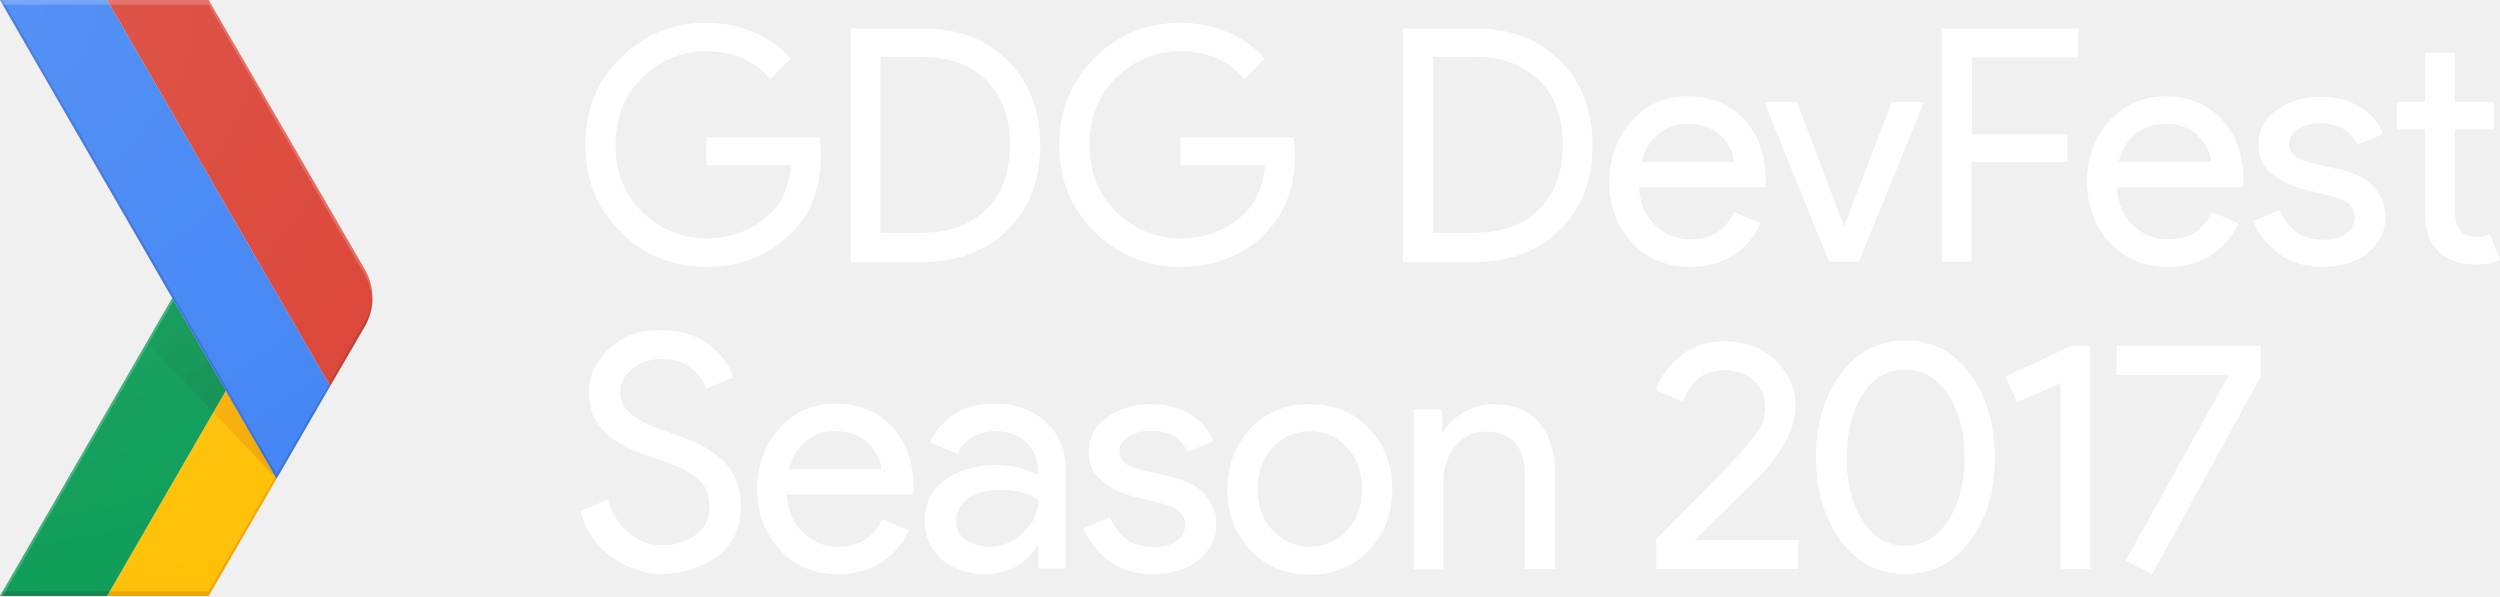
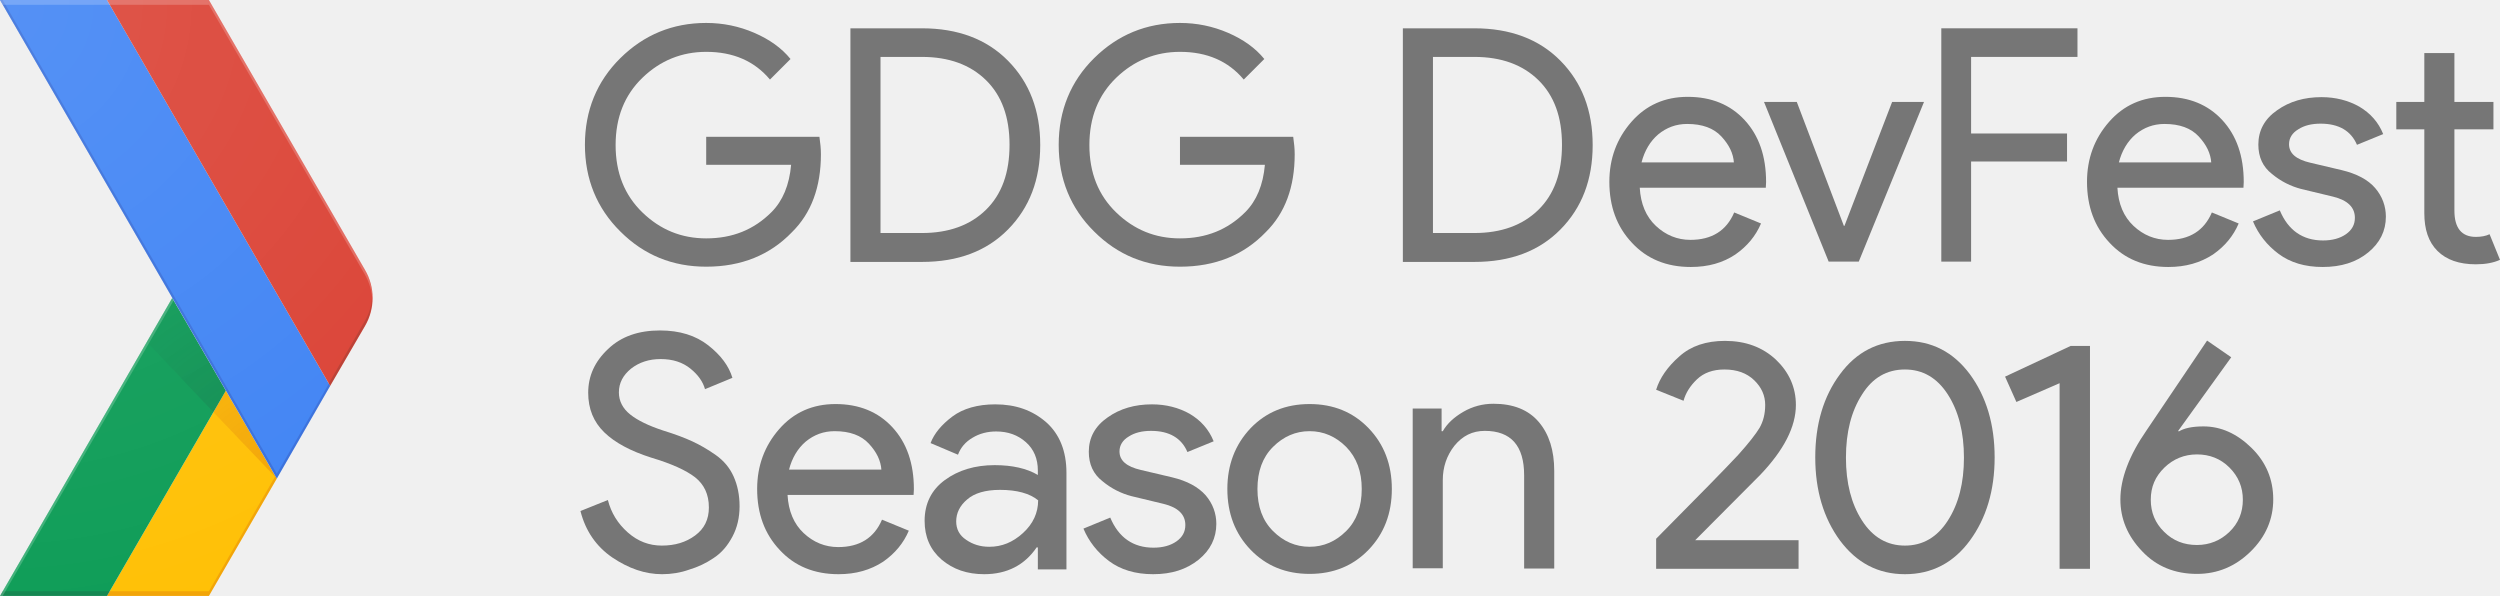
- <svg xmlns="http://www.w3.org/2000/svg" id="Layer_4" viewBox="0 0 536.9 128">
-   <style>.st0{fill:none}.st1{fill:#ffc107}.st2{fill:#0f9d58}.st3{fill:#bf360c}.st3,.st4,.st5{opacity:.2;enable-background:new}.st4{fill:#263238}.st5{fill:#fff}.st6{fill:url(#XMLID_2_)}.st7{fill:url(#XMLID_3_)}.st8{fill:#4285f4}.st9{fill:#db4437}.st10,.st11{opacity:.2;fill:#1a237e;enable-background:new}.st11{fill:#3e2723}.st12{fill:url(#XMLID_4_)}.st13{fill:#fff}</style>
+ <svg xmlns="http://www.w3.org/2000/svg" id="Layer_4" viewBox="0 0 839 200">
+   <style>.st0{fill:none;} .st1{fill:#FFC107;} .st2{fill:#0F9D58;} .st3{opacity:0.2;fill:#BF360C;enable-background:new ;} .st4{opacity:0.2;fill:#263238;enable-background:new ;} .st5{opacity:0.2;fill:#FFFFFF;enable-background:new ;} .st6{fill:url(#XMLID_126_);} .st7{fill:url(#XMLID_127_);} .st8{fill:#4285F4;} .st9{fill:#DB4437;} .st10{opacity:0.2;fill:#1A237E;enable-background:new ;} .st11{opacity:0.2;fill:#3E2723;enable-background:new ;} .st12{fill:url(#XMLID_128_);} .st13{fill:#767676;}</style>
  <g id="XMLID_60_">
    <g id="XMLID_61_">
      <g id="XMLID_62_">
-         <path id="XMLID_106_" class="st0" d="M78.4 58L44.8 0H0l37 64-37 64h44.8l33.5-58c2.2-3.7 2.2-8.3.1-12z" />
-         <path id="XMLID_105_" class="st1" d="M59.2 102.3L48.5 83.9 23 128h21.8l14.6-25.2z" />
-         <path id="XMLID_104_" class="st0" d="M78.4 58L44.8 0H0l37 64-37 64h44.8l33.5-58c2.2-3.7 2.2-8.3.1-12z" />
-         <path id="XMLID_103_" class="st2" d="M37 64l11.5 19.9L23 128H0z" />
-         <path id="XMLID_102_" class="st0" d="M78.4 58L44.8 0H0l37 64-37 64h44.8l33.5-58c2.2-3.7 2.2-8.3.1-12z" />
-         <path id="XMLID_101_" class="st3" d="M44.8 127H23.6l-.6 1h21.8l14.6-25.2-.2-.5z" />
-         <path id="XMLID_100_" class="st0" d="M78.4 58L44.8 0H0l37 64-37 64h44.8l33.5-58c2.2-3.7 2.2-8.3.1-12z" />
-         <path id="XMLID_99_" class="st4" d="M.6 127l-.6 1h23l.6-1z" />
-         <path id="XMLID_98_" class="st0" d="M78.4 58L44.8 0H0l37 64-37 64h44.8l33.5-58c2.2-3.7 2.2-8.3.1-12z" />
-         <path id="XMLID_96_" class="st5" d="M0 128h.6l36.7-63.5-.3-.5z" />
-         <path id="XMLID_94_" class="st0" d="M78.4 58L44.8 0H0l37 64-37 64h44.8l33.5-58c2.2-3.7 2.2-8.3.1-12z" />
-         <radialGradient id="XMLID_2_" cx="59.277" cy="2693.086" r="44.264" gradientTransform="matrix(1 0 0 -1 0 2795.46)" gradientUnits="userSpaceOnUse">
+         <path id="XMLID_106_" class="st0" d="M122.5 90.6L70.1 0H0l57.8 100L0 200h70.1l52.4-90.6c3.3-5.8 3.3-13 0-18.8z" />
+         <path id="XMLID_105_" class="st1" d="M92.4 159.8l-16.6-28.7L35.9 200h34.2l22.8-39.4z" />
+         <path id="XMLID_104_" class="st0" d="M122.5 90.6L70.1 0H0l57.8 100L0 200h70.1l52.4-90.6c3.3-5.8 3.3-13 0-18.8z" />
+         <path id="XMLID_103_" class="st2" d="M57.8 100l18 31.1L35.9 200H0z" />
+         <path id="XMLID_102_" class="st0" d="M122.5 90.6L70.1 0H0l57.8 100L0 200h70.1l52.4-90.6c3.3-5.8 3.3-13 0-18.8z" />
+         <path id="XMLID_101_" class="st3" d="M70.1 198.4H36.8l-.9 1.6h34.2l22.8-39.4-.5-.8z" />
+         <path id="XMLID_100_" class="st0" d="M122.5 90.6L70.1 0H0l57.8 100L0 200h70.1l52.4-90.6c3.3-5.8 3.3-13 0-18.8z" />
+         <path id="XMLID_99_" class="st4" d="M.9 198.4L0 200h35.9l.9-1.6z" />
+         <path id="XMLID_98_" class="st0" d="M122.5 90.6L70.1 0H0l57.8 100L0 200h70.1l52.4-90.6c3.3-5.8 3.3-13 0-18.8z" />
+         <path id="XMLID_96_" class="st5" d="M0 200h.9l57.4-99.2-.5-.8z" />
+         <path id="XMLID_94_" class="st0" d="M122.5 90.6L70.1 0H0l57.8 100L0 200h70.1l52.4-90.6c3.3-5.8 3.3-13 0-18.8z" />
+         <radialGradient id="XMLID_126_" cx="92.62" cy="2707.501" r="69.162" gradientTransform="matrix(1 0 0 -1 0 2867.46)" gradientUnits="userSpaceOnUse">
          <stop offset="0" stop-color="#BF360C" stop-opacity=".2" />
          <stop offset="1" stop-color="#BF360C" stop-opacity=".02" />
        </radialGradient>
-         <path id="XMLID_92_" class="st6" d="M59.4 102.8L48.5 83.9l-2.7 4.6z" />
-         <path id="XMLID_90_" class="st0" d="M78.4 58L44.8 0H0l37 64-37 64h44.8l33.5-58c2.2-3.7 2.2-8.3.1-12z" />
-         <radialGradient id="XMLID_3_" cx="59.151" cy="2692.806" r="44.623" gradientTransform="matrix(1 0 0 -1 0 2795.46)" gradientUnits="userSpaceOnUse">
+         <path id="XMLID_92_" class="st6" d="M92.9 160.6l-17.1-29.5-4.2 7.2z" />
+         <path id="XMLID_90_" class="st0" d="M122.5 90.6L70.1 0H0l57.8 100L0 200h70.1l52.4-90.6c3.3-5.8 3.3-13 0-18.8z" />
+         <radialGradient id="XMLID_127_" cx="92.423" cy="2707.063" r="69.723" gradientTransform="matrix(1 0 0 -1 0 2867.46)" gradientUnits="userSpaceOnUse">
          <stop offset="0" stop-color="#263238" stop-opacity=".2" />
          <stop offset="1" stop-color="#263238" stop-opacity=".02" />
        </radialGradient>
-         <path id="XMLID_89_" class="st7" d="M45.8 88.5l2.7-4.6L37 64l-5.5 9.5z" />
-         <path id="XMLID_88_" class="st0" d="M78.4 58L44.8 0H0l37 64-37 64h44.8l33.5-58c2.2-3.7 2.2-8.3.1-12z" />
+         <path id="XMLID_89_" class="st7" d="M71.6 138.3l4.2-7.2-18-31.1-8.5 14.8z" />
+         <path id="XMLID_88_" class="st0" d="M122.5 90.6L70.1 0H0l57.8 100L0 200h70.1l52.4-90.6c3.3-5.8 3.3-13 0-18.8z" />
        <g id="XMLID_85_">
          <g id="XMLID_86_">
-             <path id="XMLID_87_" class="st8" d="M23 0H0l59.4 102.8 11.5-19.9z" />
+             <path id="XMLID_87_" class="st8" d="M35.9 0H0l92.9 160.6 17.9-31.1z" />
          </g>
        </g>
-         <path id="XMLID_84_" class="st0" d="M78.4 58L44.8 0H0l37 64-37 64h44.8l33.5-58c2.2-3.7 2.2-8.3.1-12z" />
-         <path id="XMLID_83_" class="st9" d="M78.4 70c2.1-3.7 2.1-8.3 0-12L44.8 0H23l47.9 82.9L78.4 70z" />
-         <path id="XMLID_82_" class="st0" d="M78.4 58L44.8 0H0l37 64-37 64h44.8l33.5-58c2.2-3.7 2.2-8.3.1-12z" />
-         <path id="XMLID_71_" class="st10" d="M70.9 82.9l-.2-.5-11.3 19.4L.6 0H0l59.4 102.8 11.5-19.9z" />
-         <path id="XMLID_69_" class="st0" d="M78.4 58L44.8 0H0l37 64-37 64h44.8l33.5-58c2.2-3.7 2.2-8.3.1-12z" />
-         <path id="XMLID_67_" class="st5" d="M44.8 1l33.5 58c1 1.7 1.5 3.6 1.6 5.5.1-2.2-.4-4.5-1.6-6.5L44.8 0H0l.6 1h44.2z" />
-         <path id="XMLID_66_" class="st0" d="M78.4 58L44.8 0H0l37 64-37 64h44.8l33.5-58c2.2-3.7 2.2-8.3.1-12z" />
-         <path id="XMLID_65_" class="st11" d="M70.9 82.9L78.4 70c1.2-2 1.7-4.3 1.6-6.5-.1 1.9-.6 3.8-1.6 5.5l-7.7 13.4.2.5z" />
-         <path id="XMLID_64_" class="st0" d="M78.4 58L44.8 0H0l37 64-37 64h44.8l33.5-58c2.2-3.7 2.2-8.3.1-12z" />
-         <radialGradient id="XMLID_4_" cx="-1" cy="2794.46" r="134.35" gradientTransform="matrix(1 0 0 -1 0 2795.46)" gradientUnits="userSpaceOnUse">
+         <path id="XMLID_84_" class="st0" d="M122.5 90.6L70.1 0H0l57.8 100L0 200h70.1l52.4-90.6c3.3-5.8 3.3-13 0-18.8z" />
+         <path id="XMLID_83_" class="st9" d="M122.5 109.4c3.4-5.8 3.4-13 0-18.8L70.1 0H35.9l74.9 129.5 11.7-20.1z" />
+         <path id="XMLID_82_" class="st0" d="M122.5 90.6L70.1 0H0l57.8 100L0 200h70.1l52.4-90.6c3.3-5.8 3.3-13 0-18.8z" />
+         <path id="XMLID_71_" class="st10" d="M110.8 129.5l-.4-.8L92.9 159 .9 0H0l92.9 160.6 17.9-31.1z" />
+         <path id="XMLID_69_" class="st0" d="M122.5 90.6L70.1 0H0l57.8 100L0 200h70.1l52.4-90.6c3.3-5.8 3.3-13 0-18.8z" />
+         <path id="XMLID_67_" class="st5" d="M70.1 1.6l52.4 90.6c1.5 2.7 2.3 5.6 2.5 8.6.1-3.5-.7-7-2.5-10.2L70.1 0H0l.9 1.6h69.2z" />
+         <path id="XMLID_66_" class="st0" d="M122.5 90.6L70.1 0H0l57.8 100L0 200h70.1l52.4-90.6c3.3-5.8 3.3-13 0-18.8z" />
+         <path id="XMLID_65_" class="st11" d="M110.8 129.5l11.6-20.1c1.8-3.1 2.6-6.7 2.5-10.2-.1 3-.9 5.9-2.5 8.6l-12.1 20.9.5.8z" />
+         <path id="XMLID_64_" class="st0" d="M122.5 90.6L70.1 0H0l57.8 100L0 200h70.1l52.4-90.6c3.3-5.8 3.3-13 0-18.8z" />
+         <radialGradient id="XMLID_128_" cx="-1.563" cy="2865.898" r="209.922" gradientTransform="matrix(1 0 0 -1 0 2867.46)" gradientUnits="userSpaceOnUse">
          <stop offset="0" stop-color="#FFF" stop-opacity=".1" />
          <stop offset="1" stop-color="#FFF" stop-opacity="0" />
        </radialGradient>
-         <path id="XMLID_63_" class="st12" d="M78.4 58L44.8 0H0l37 64-37 64h44.8l33.5-58c2.2-3.7 2.2-8.3.1-12z" />
+         <path id="XMLID_63_" class="st12" d="M122.5 90.6L70.1 0H0l57.8 100L0 200h70.1l52.4-90.6c3.3-5.8 3.3-13 0-18.8z" />
      </g>
    </g>
  </g>
-   <path class="st13" d="M176.3 33.2c0 7-2.1 12.6-6.2 16.7-4.7 4.9-10.9 7.4-18.4 7.4-7.2 0-13.4-2.5-18.4-7.5-5.1-5-7.6-11.2-7.6-18.7s2.5-13.6 7.6-18.7c5.1-5 11.2-7.5 18.4-7.5 3.6 0 7 .7 10.3 2.1 3.3 1.4 5.9 3.3 7.8 5.6l-4.4 4.4c-3.3-4-7.9-6-13.7-6-5.3 0-9.8 1.9-13.7 5.6-3.8 3.7-5.8 8.5-5.8 14.5 0 5.9 1.9 10.7 5.8 14.5 3.9 3.7 8.4 5.6 13.7 5.6 5.6 0 10.3-1.9 14-5.6 2.4-2.4 3.8-5.8 4.2-10.1h-18.2v-6H176c.2 1.2.3 2.5.3 3.7zm6.4 23V6.1H198c7.7 0 13.9 2.3 18.5 7 4.6 4.6 6.9 10.7 6.9 18.1s-2.3 13.5-6.9 18.1c-4.6 4.6-10.8 7-18.5 7h-15.3zm6.4-6.2h8.9c5.8 0 10.4-1.7 13.8-5 3.4-3.3 5.1-8 5.1-13.9s-1.7-10.6-5.1-13.9c-3.4-3.3-8-5-13.8-5h-8.9V50zm89-16.8c0 7-2.1 12.6-6.2 16.7-4.7 4.9-10.9 7.4-18.4 7.4-7.2 0-13.4-2.5-18.4-7.5-5.1-5-7.6-11.2-7.6-18.7s2.5-13.6 7.6-18.7c5.1-5 11.2-7.5 18.4-7.5 3.6 0 7 .7 10.3 2.1 3.3 1.4 5.9 3.3 7.8 5.6l-4.4 4.4c-3.3-4-7.9-6-13.7-6-5.3 0-9.8 1.9-13.7 5.6-3.8 3.7-5.8 8.5-5.8 14.5 0 5.9 1.9 10.7 5.8 14.5 3.9 3.7 8.4 5.6 13.7 5.6 5.6 0 10.3-1.9 14-5.6 2.4-2.4 3.8-5.8 4.2-10.1h-18.2v-6h24.3c.2 1.2.3 2.5.3 3.7zm23.2 23V6.1h15.3c7.7 0 13.9 2.3 18.5 7 4.6 4.6 6.9 10.7 6.9 18.1s-2.3 13.5-6.9 18.1c-4.6 4.6-10.8 7-18.5 7h-15.3zm6.5-6.2h8.9c5.8 0 10.4-1.7 13.8-5 3.4-3.3 5.1-8 5.1-13.9s-1.7-10.6-5.1-13.9c-3.4-3.3-8-5-13.8-5h-8.9V50zm55.3 7.3c-5.2 0-9.4-1.7-12.6-5.2-3.2-3.5-4.9-7.8-4.9-13.1 0-5 1.6-9.3 4.7-12.9 3.1-3.6 7.2-5.4 12.1-5.4 5.1 0 9.2 1.7 12.2 5 3.1 3.3 4.6 7.7 4.6 13.3l-.1 1.2H352c.2 3.5 1.3 6.2 3.5 8.2 2.1 2 4.6 3 7.5 3 4.6 0 7.7-2 9.4-5.9l5.7 2.4c-1.1 2.7-3 4.9-5.5 6.7-2.6 1.8-5.7 2.7-9.5 2.7zm9.3-22.4c-.1-2-1-3.8-2.7-5.6-1.7-1.8-4.1-2.7-7.4-2.7-2.4 0-4.4.7-6.2 2.2-1.8 1.5-3 3.5-3.6 6h19.9zm20.4 21.3l-13.9-34.3h7L396 48.5h.1l10.2-26.6h6.9l-14 34.3h-6.4zm30.6 0H417V6.1h29.3v6.2h-22.8v16.5H444v6h-20.6v21.4zm42.3 1.1c-5.2 0-9.4-1.7-12.6-5.2-3.2-3.5-4.9-7.8-4.9-13.1 0-5 1.6-9.3 4.7-12.9 3.2-3.6 7.2-5.4 12.1-5.4 5.1 0 9.2 1.7 12.2 5 3.1 3.3 4.6 7.7 4.6 13.3l-.1 1.2h-27.1c.2 3.5 1.3 6.2 3.5 8.2 2.1 2 4.6 3 7.5 3 4.6 0 7.7-2 9.4-5.9l5.7 2.4c-1.1 2.7-3 4.9-5.5 6.7-2.6 1.8-5.8 2.7-9.5 2.7zm9.2-22.4c-.1-2-1-3.8-2.7-5.6-1.7-1.8-4.1-2.7-7.4-2.7-2.4 0-4.4.7-6.2 2.2-1.8 1.5-3 3.5-3.6 6h19.9zm24 22.4c-3.8 0-7-.9-9.5-2.8s-4.3-4.2-5.5-7l5.7-2.4c1.8 4.3 4.9 6.4 9.3 6.4 2 0 3.7-.4 4.9-1.3 1.3-.9 1.9-2.1 1.9-3.5 0-2.2-1.6-3.8-4.7-4.5l-6.9-1.7c-2.2-.6-4.3-1.6-6.2-3.2-2-1.6-2.9-3.7-2.9-6.3 0-3 1.3-5.5 4-7.4 2.7-1.9 5.9-2.8 9.6-2.8 3 0 5.7.7 8.1 2.1 2.4 1.4 4.1 3.3 5.1 5.9l-5.6 2.3c-1.3-3-3.9-4.6-7.8-4.6-1.9 0-3.5.4-4.8 1.2-1.3.8-2 1.9-2 3.2 0 2 1.5 3.3 4.5 4l6.8 1.6c3.2.7 5.6 2 7.1 3.9 1.5 1.8 2.3 3.9 2.3 6.2 0 3.1-1.3 5.6-3.8 7.7-2.4 2-5.6 3-9.6 3zm32.9-.5c-3.6 0-6.3-1-8.2-2.9-1.9-1.9-2.8-4.6-2.8-8.1v-18h-6v-5.9h6V11.4h6.4v10.5h8.4v5.9h-8.4v17.5c0 3.7 1.5 5.6 4.6 5.6 1.2 0 2.1-.2 2.9-.6l2.2 5.5c-1.4.7-3.1 1-5.1 1zm-389.6 66.5c-3.6 0-7.2-1.2-10.7-3.6-3.5-2.4-5.8-5.7-6.8-10l5.9-2.4c.7 2.8 2.1 5.1 4.3 7 2.2 1.9 4.6 2.8 7.3 2.8 2.8 0 5.2-.7 7.2-2.2 2-1.5 3-3.5 3-6 0-2.8-1-5-3-6.5s-5.1-2.9-9.4-4.2c-4.4-1.4-7.8-3.2-10.1-5.4s-3.4-5.1-3.4-8.5c0-3.6 1.4-6.7 4.3-9.4 2.8-2.7 6.6-4 11.1-4 4.2 0 7.7 1.1 10.4 3.2s4.4 4.4 5.2 7l-5.9 2.4c-.4-1.6-1.5-3.1-3.1-4.4-1.7-1.4-3.8-2-6.4-2-2.5 0-4.6.7-6.3 2.1-1.8 1.4-2.6 3.1-2.6 5.1 0 1.9.8 3.4 2.4 4.7 1.6 1.3 4 2.4 7.1 3.5 2.5.8 4.5 1.6 6.2 2.3 1.7.7 3.3 1.7 5 3 1.7 1.2 3 2.8 3.9 4.6.9 1.8 1.3 4 1.3 6.4 0 2.4-.5 4.6-1.5 6.5-1 1.9-2.3 3.4-4 4.5-1.7 1.1-3.4 2-5.4 2.6-2 .6-4 .9-6 .9zm37.9 0c-5.2 0-9.4-1.7-12.6-5.2-3.2-3.5-4.9-7.8-4.9-13.1 0-5 1.6-9.3 4.7-12.9 3.1-3.6 7.2-5.4 12.1-5.4 5.1 0 9.2 1.7 12.2 5 3.1 3.3 4.6 7.7 4.6 13.3l-.1 1.2H169c.2 3.5 1.3 6.2 3.5 8.2 2.1 2 4.6 3 7.5 3 4.6 0 7.7-2 9.4-5.9l5.7 2.4c-1.1 2.7-3 4.9-5.5 6.7-2.6 1.8-5.8 2.7-9.5 2.7zm9.2-22.4c-.1-2-1-3.8-2.7-5.6-1.7-1.8-4.1-2.7-7.4-2.7-2.4 0-4.4.7-6.2 2.2-1.8 1.5-3 3.5-3.6 6h19.9zm22.1 22.4c-3.6 0-6.7-1.1-9.1-3.1-2.4-2.1-3.7-4.9-3.7-8.3 0-3.7 1.4-6.7 4.3-8.8 2.9-2.1 6.5-3.2 10.7-3.2 3.8 0 6.9.7 9.3 2.1v-1c0-2.5-.9-4.5-2.6-6.1-1.7-1.5-3.9-2.3-6.4-2.3-1.9 0-3.6.4-5.1 1.3-1.5.9-2.6 2.1-3.1 3.6l-5.9-2.5c.8-2.1 2.4-4 4.7-5.7 2.3-1.8 5.4-2.6 9.2-2.6 4.4 0 8 1.3 10.9 3.9 2.9 2.6 4.3 6.2 4.3 10.8v20.7H223v-4.8h-.3c-2.6 4.1-6.4 6-11.3 6zm1.1-5.9c2.7 0 5.1-1 7.2-3 2.2-2 3.3-4.3 3.3-7-1.8-1.5-4.5-2.2-8.2-2.2-3.1 0-5.5.7-7.1 2-1.6 1.4-2.4 2.9-2.4 4.8 0 1.7.7 3 2.2 4 1.4.9 3.1 1.4 5 1.4zm35.2 5.9c-3.8 0-7-.9-9.5-2.8s-4.3-4.2-5.5-7l5.7-2.4c1.8 4.3 4.9 6.4 9.3 6.4 2 0 3.7-.4 4.9-1.3 1.3-.9 1.9-2.1 1.9-3.5 0-2.2-1.6-3.8-4.7-4.5l-6.9-1.7c-2.2-.6-4.3-1.6-6.2-3.2-2-1.6-2.9-3.7-2.9-6.3 0-3 1.3-5.5 4-7.4 2.7-1.9 5.9-2.8 9.6-2.8 3 0 5.7.7 8.1 2.1 2.4 1.4 4.1 3.3 5.1 5.9l-5.6 2.3c-1.3-3-3.9-4.6-7.8-4.6-1.9 0-3.5.4-4.8 1.2-1.3.8-2 1.9-2 3.2 0 2 1.5 3.3 4.6 4l6.8 1.6c3.2.7 5.6 2 7.1 3.9 1.5 1.8 2.3 3.9 2.3 6.2 0 3.1-1.3 5.6-3.8 7.7-2.5 2-5.8 3-9.7 3zM268.6 92c3.3-3.5 7.5-5.2 12.7-5.2 5.1 0 9.4 1.7 12.7 5.2 3.3 3.5 5 7.8 5 13.1 0 5.2-1.7 9.6-5 13.1s-7.5 5.2-12.7 5.2c-5.1 0-9.4-1.7-12.7-5.2-3.3-3.5-5-7.8-5-13.1s1.7-9.6 5-13.1zm4.8 22c2.2 2.3 4.8 3.4 7.9 3.4 3 0 5.7-1.1 7.9-3.4s3.3-5.3 3.3-9-1.1-6.7-3.3-9c-2.2-2.3-4.8-3.4-7.9-3.4-3 0-5.7 1.1-7.9 3.4s-3.3 5.3-3.3 9c0 3.8 1.1 6.8 3.3 9zm36.3-26.1v4.8h.3c.9-1.6 2.4-3 4.4-4.2 2-1.1 4.2-1.7 6.4-1.7 4.2 0 7.5 1.3 9.7 3.9 2.2 2.6 3.4 6.1 3.4 10.5v21h-6.4v-20c0-6.3-2.8-9.5-8.5-9.5-2.7 0-4.8 1.1-6.5 3.2-1.7 2.1-2.5 4.6-2.5 7.4v19h-6.4V87.9h6.1zm76.5 34.3h-30.5v-6.4c9.1-9.2 15-15.2 17.6-18 2.3-2.6 3.8-4.5 4.6-5.8.8-1.3 1.2-3 1.2-4.9 0-2-.8-3.8-2.4-5.3-1.6-1.5-3.7-2.3-6.4-2.3-2.4 0-4.4.7-5.9 2.1-1.5 1.4-2.4 3-2.9 4.6l-5.9-2.4c.8-2.5 2.5-4.9 5-7.1 2.5-2.2 5.8-3.4 9.8-3.4 4.4 0 8.1 1.4 10.9 4.1 2.8 2.7 4.3 5.9 4.3 9.7 0 4.7-2.5 9.7-7.6 15L364 116h22.2v6.2zm36.9-6.1c-3.5 4.8-8.2 7.2-13.9 7.2-5.7 0-10.4-2.4-13.9-7.2-3.5-4.8-5.3-10.8-5.3-17.9 0-7.1 1.8-13.1 5.3-17.9 3.5-4.8 8.2-7.2 13.9-7.2 5.7 0 10.4 2.4 13.9 7.2 3.5 4.8 5.3 10.7 5.3 17.9 0 7.2-1.7 13.1-5.3 17.9zm-13.9 1.1c3.8 0 6.9-1.8 9.2-5.4 2.3-3.6 3.5-8.1 3.5-13.5 0-5.5-1.2-10-3.5-13.5-2.3-3.6-5.4-5.4-9.2-5.4-3.9 0-7 1.8-9.2 5.4-2.3 3.6-3.4 8.1-3.4 13.5s1.1 9.9 3.4 13.5c2.2 3.6 5.3 5.4 9.2 5.4zm39.7 5h-6.4V82.3l-9.3 4.1-2.5-5.5 14.1-6.6h4.1v47.9zm13.3 1.1l-5.7-2.9 22.2-39.9h-24.2l.1-6.2h30.9v6.6l-23.3 42.4z" id="XMLID_7_" />
+   <g id="XMLID_7_">
+     <path id="XMLID_2_" class="st13" d="M275.5 51.8c0 10.9-3.2 19.7-9.7 26.1-7.4 7.7-17 11.6-28.8 11.6-11.3 0-20.9-3.9-28.8-11.8-7.9-7.8-11.9-17.6-11.9-29.1s4-21.3 11.9-29.1c7.9-7.8 17.5-11.8 28.8-11.8 5.6 0 11 1.1 16.1 3.3 5.1 2.2 9.2 5.1 12.2 8.8l-6.9 6.9c-5.2-6.2-12.3-9.3-21.4-9.3-8.2 0-15.4 2.9-21.4 8.7-6 5.8-9 13.3-9 22.6s3 16.8 9 22.6c6 5.8 13.1 8.7 21.4 8.7 8.8 0 16-2.9 21.9-8.8 3.8-3.8 6-9.1 6.6-15.9H237v-9.4h38c.3 2.1.5 4 .5 5.9z" />
+     <path id="XMLID_4_" class="st13" d="M285.4 87.8V9.5h24c12 0 21.7 3.6 28.9 10.9 7.2 7.3 10.8 16.7 10.8 28.3s-3.6 21-10.8 28.3c-7.2 7.3-16.8 10.9-28.9 10.9h-24zm10.1-9.6h13.9c9 0 16.2-2.6 21.5-7.8 5.3-5.2 7.9-12.4 7.9-21.8 0-9.3-2.6-16.5-7.9-21.7-5.3-5.2-12.5-7.8-21.5-7.8h-13.9v59.1z" />
+     <path id="XMLID_8_" class="st13" d="M434.5 51.8c0 10.9-3.2 19.7-9.7 26.1-7.4 7.7-17 11.6-28.8 11.6-11.3 0-20.9-3.9-28.8-11.8-7.9-7.8-11.9-17.6-11.9-29.1s4-21.3 11.9-29.1c7.9-7.8 17.5-11.8 28.8-11.8 5.6 0 11 1.1 16.1 3.3 5.1 2.2 9.2 5.1 12.2 8.8l-6.9 6.9c-5.2-6.2-12.3-9.3-21.4-9.3-8.2 0-15.4 2.9-21.4 8.7-6 5.8-9 13.3-9 22.6s3 16.8 9 22.6c6 5.8 13.1 8.7 21.4 8.7 8.8 0 16-2.9 21.9-8.8 3.8-3.8 6-9.1 6.6-15.9H396v-9.4h38c.3 2.1.5 4 .5 5.9z" />
+     <path id="XMLID_10_" class="st13" d="M470.8 87.8V9.5h24c12 0 21.7 3.6 28.9 10.9 7.2 7.3 10.8 16.7 10.8 28.3s-3.6 21-10.8 28.3c-7.2 7.3-16.8 10.9-28.9 10.9h-24zm10.1-9.6h13.9c9 0 16.2-2.6 21.5-7.8 5.3-5.2 7.9-12.4 7.9-21.8 0-9.3-2.6-16.5-7.9-21.7-5.3-5.2-12.5-7.8-21.5-7.8h-13.9v59.1z" />
+     <path id="XMLID_13_" class="st13" d="M567.4 89.6c-8.1 0-14.7-2.7-19.7-8.1-5.1-5.4-7.6-12.2-7.6-20.5 0-7.8 2.5-14.5 7.4-20.1 4.9-5.6 11.2-8.4 18.9-8.4 7.9 0 14.3 2.6 19.1 7.8 4.8 5.2 7.2 12.1 7.2 20.8l-.1 1.9h-42.3c.3 5.4 2.1 9.7 5.4 12.8 3.3 3.1 7.2 4.7 11.6 4.7 7.2 0 12.1-3.1 14.7-9.2l9 3.7c-1.8 4.2-4.6 7.6-8.6 10.4-4.2 2.8-9.1 4.2-15 4.2zm14.5-35c-.2-3.1-1.6-6-4.2-8.8-2.6-2.8-6.4-4.2-11.5-4.2-3.7 0-6.9 1.2-9.7 3.5-2.7 2.3-4.6 5.5-5.6 9.4h31z" />
+     <path id="XMLID_16_" class="st13" d="M613.7 87.8L592 34.2h11l15.8 41.6h.2l16-41.6h10.7l-21.9 53.6h-10.1z" />
+     <path id="XMLID_18_" class="st13" d="M661.6 87.8h-10.1V9.5h45.7v9.6h-35.7v25.7h32.2v9.4h-32.2v33.6z" />
+     <path id="XMLID_20_" class="st13" d="M727.7 89.6c-8.1 0-14.7-2.7-19.7-8.1-5.1-5.4-7.6-12.2-7.6-20.5 0-7.8 2.5-14.5 7.4-20.1 4.9-5.6 11.2-8.4 18.9-8.4 7.9 0 14.3 2.6 19.1 7.8 4.8 5.2 7.2 12.1 7.2 20.8l-.1 1.9h-42.3c.3 5.4 2.1 9.7 5.4 12.8 3.3 3.1 7.2 4.7 11.6 4.7 7.2 0 12.1-3.1 14.7-9.2l9 3.7c-1.8 4.2-4.6 7.6-8.6 10.4-4.3 2.8-9.2 4.2-15 4.2zm14.4-35c-.2-3.1-1.6-6-4.2-8.8-2.6-2.8-6.4-4.2-11.5-4.2-3.7 0-6.9 1.2-9.7 3.5-2.7 2.3-4.6 5.5-5.6 9.4h31z" />
+     <path id="XMLID_27_" class="st13" d="M779.5 89.6c-6 0-10.9-1.5-14.8-4.4-3.9-2.9-6.8-6.6-8.6-10.9l9-3.7c2.8 6.7 7.7 10.1 14.5 10.1 3.1 0 5.7-.7 7.7-2.1 2-1.4 3-3.2 3-5.5 0-3.5-2.4-5.9-7.3-7.1l-10.8-2.6c-3.4-.9-6.7-2.5-9.7-5-3.1-2.4-4.6-5.7-4.6-9.9 0-4.7 2.1-8.6 6.3-11.5 4.2-3 9.2-4.4 14.9-4.4 4.7 0 9 1.1 12.7 3.2 3.7 2.2 6.4 5.2 8 9.2l-8.8 3.6c-2-4.7-6.1-7.1-12.2-7.1-3 0-5.5.6-7.5 1.9-2 1.2-3.1 2.9-3.1 5 0 3.1 2.4 5.1 7.1 6.2l10.6 2.5c5 1.2 8.8 3.2 11.2 6 2.4 2.8 3.6 6.1 3.6 9.6 0 4.8-2 8.8-5.9 12-4 3.3-9.1 4.9-15.3 4.9z" />
+     <path id="XMLID_29_" class="st13" d="M830.9 88.7c-5.6 0-9.9-1.5-12.9-4.5s-4.4-7.2-4.4-12.7V43.4h-9.4v-9.2h9.4V17.8h10.1v16.4h13.1v9.2h-13.1v27.3c0 5.8 2.4 8.8 7.2 8.8 1.8 0 3.4-.3 4.6-.9l3.5 8.6c-2.2 1-4.9 1.5-8.1 1.5z" />
+     <path id="XMLID_31_" class="st13" d="M222.2 192.7c-5.7 0-11.2-1.9-16.7-5.6-5.4-3.7-9-8.9-10.7-15.6l9.2-3.7c1.1 4.3 3.3 7.9 6.7 10.9 3.4 3 7.2 4.4 11.4 4.4 4.4 0 8.1-1.1 11.2-3.4 3.1-2.3 4.6-5.4 4.6-9.4 0-4.4-1.6-7.7-4.6-10.1-3.1-2.4-8-4.6-14.7-6.6-6.9-2.2-12.2-5-15.8-8.5-3.6-3.5-5.4-7.9-5.4-13.3 0-5.6 2.2-10.5 6.7-14.7 4.4-4.2 10.2-6.2 17.4-6.2 6.6 0 12 1.7 16.2 5 4.2 3.3 6.9 6.9 8.1 10.9l-9.2 3.8c-.7-2.5-2.3-4.8-4.9-6.9-2.6-2.1-5.9-3.2-10-3.2-3.9 0-7.2 1.1-9.9 3.2-2.7 2.2-4.1 4.8-4.1 8 0 2.9 1.3 5.4 3.8 7.4s6.2 3.8 11.1 5.4c3.9 1.2 7.1 2.4 9.7 3.6 2.6 1.2 5.2 2.7 7.9 4.6 2.7 1.9 4.7 4.3 6 7.2 1.3 2.9 2 6.2 2 10s-.8 7.2-2.4 10.2c-1.6 3-3.6 5.4-6.2 7.1-2.6 1.8-5.4 3.1-8.4 4-2.8 1-5.9 1.5-9 1.5z" />
+     <path id="XMLID_33_" class="st13" d="M281.4 192.7c-8.1 0-14.7-2.7-19.7-8.1-5.1-5.4-7.6-12.2-7.6-20.5 0-7.8 2.5-14.5 7.4-20.1 4.9-5.6 11.2-8.4 18.9-8.4 7.9 0 14.3 2.6 19.1 7.8 4.8 5.2 7.2 12.1 7.2 20.8l-.1 1.9h-42.3c.3 5.4 2.1 9.7 5.4 12.8 3.3 3.1 7.2 4.7 11.6 4.7 7.2 0 12.1-3.1 14.7-9.2l9 3.7c-1.8 4.2-4.6 7.6-8.6 10.4-4.3 2.8-9.2 4.2-15 4.2zm14.4-35c-.2-3.1-1.6-6-4.2-8.8-2.6-2.8-6.4-4.2-11.5-4.2-3.7 0-6.9 1.2-9.7 3.5-2.7 2.3-4.6 5.5-5.6 9.4h31z" />
+     <path id="XMLID_36_" class="st13" d="M330.3 192.7c-5.7 0-10.4-1.6-14.3-4.9-3.8-3.3-5.7-7.6-5.7-13 0-5.8 2.3-10.4 6.8-13.7 4.5-3.3 10.1-5 16.7-5 5.9 0 10.8 1.1 14.5 3.3v-1.5c0-3.9-1.3-7.1-4-9.5-2.7-2.4-6-3.6-10-3.6-2.9 0-5.6.7-7.9 2.1-2.4 1.4-4 3.3-4.9 5.7l-9.2-3.9c1.2-3.2 3.7-6.2 7.3-8.9 3.6-2.7 8.5-4.1 14.4-4.1 6.9 0 12.5 2 17.1 6 4.5 4 6.8 9.7 6.8 17v32.4h-9.6v-7.4h-.4c-4 5.9-9.9 9-17.6 9zm1.7-9.2c4.2 0 7.9-1.5 11.3-4.6 3.4-3.1 5.1-6.8 5.1-11-2.8-2.3-7.1-3.5-12.8-3.5-4.9 0-8.6 1.1-11 3.2-2.5 2.1-3.7 4.6-3.7 7.4 0 2.6 1.1 4.7 3.4 6.2 2.2 1.5 4.7 2.3 7.7 2.3z" />
+     <path id="XMLID_39_" class="st13" d="M387 192.7c-6 0-10.9-1.5-14.8-4.4-3.9-2.9-6.8-6.6-8.6-10.9l9-3.7c2.8 6.7 7.7 10.1 14.5 10.1 3.1 0 5.7-.7 7.7-2.1 2-1.4 3-3.2 3-5.5 0-3.5-2.4-5.9-7.3-7.1l-10.8-2.6c-3.4-.9-6.7-2.5-9.7-5-3.1-2.4-4.6-5.7-4.6-9.9 0-4.7 2.1-8.6 6.3-11.5 4.2-3 9.2-4.4 14.9-4.4 4.7 0 9 1.1 12.7 3.2 3.7 2.2 6.4 5.2 8 9.2l-8.8 3.6c-2-4.7-6.1-7.1-12.2-7.1-3 0-5.5.6-7.5 1.9-2 1.2-3.1 2.9-3.1 5 0 3.1 2.4 5.1 7.1 6.2l10.6 2.5c5 1.2 8.7 3.2 11.2 6 2.4 2.8 3.6 6.1 3.6 9.6 0 4.8-2 8.8-5.9 12-4.1 3.3-9.1 4.9-15.3 4.9z" />
+     <path id="XMLID_41_" class="st13" d="M419.7 143.7c5.2-5.4 11.8-8.1 19.8-8.1s14.6 2.7 19.8 8.1c5.2 5.4 7.8 12.2 7.8 20.4s-2.6 15-7.8 20.4c-5.2 5.4-11.8 8.1-19.8 8.1s-14.6-2.7-19.8-8.1c-5.2-5.4-7.8-12.2-7.8-20.4 0-8.1 2.6-14.9 7.8-20.4zm7.5 34.5c3.5 3.5 7.6 5.3 12.3 5.3 4.7 0 8.8-1.8 12.3-5.3s5.2-8.2 5.2-14.1c0-5.8-1.7-10.5-5.2-14.1-3.5-3.5-7.6-5.3-12.3-5.3-4.7 0-8.8 1.8-12.3 5.3s-5.2 8.2-5.2 14.1 1.7 10.6 5.2 14.1z" />
+     <path id="XMLID_44_" class="st13" d="M483.8 137.3v7.4h.4c1.5-2.6 3.8-4.7 6.9-6.5 3.1-1.8 6.5-2.7 10.1-2.7 6.6 0 11.7 2 15.2 6.1s5.2 9.6 5.2 16.4v32.8h-10.1v-31.3c0-9.9-4.4-14.9-13.2-14.9-4.2 0-7.5 1.7-10.2 5-2.6 3.3-3.9 7.2-3.9 11.5v29.6h-10.1v-53.6h9.7z" />
+     <path id="XMLID_46_" class="st13" d="M603.5 190.9h-47.7v-10.1c14.3-14.4 23.4-23.7 27.5-28.1 3.6-4 6-7.1 7.2-9.1 1.2-2.1 1.9-4.6 1.9-7.7 0-3.1-1.2-5.9-3.7-8.3-2.5-2.4-5.8-3.6-10-3.6-3.8 0-6.9 1.1-9.2 3.3-2.3 2.2-3.8 4.6-4.5 7.2l-9.2-3.7c1.2-3.9 3.8-7.7 7.8-11.2 3.9-3.5 9-5.2 15.3-5.2 6.9 0 12.6 2.1 17.1 6.3 4.4 4.2 6.7 9.3 6.7 15.2 0 7.3-4 15.1-11.9 23.4l-21.9 22h34.7v9.6z" />
+     <path id="XMLID_48_" class="st13" d="M661.1 181.4c-5.5 7.5-12.8 11.3-21.8 11.3s-16.2-3.8-21.8-11.3c-5.5-7.5-8.3-16.8-8.3-27.9 0-11.2 2.8-20.5 8.3-27.9 5.5-7.5 12.8-11.2 21.8-11.2s16.2 3.7 21.8 11.2c5.5 7.5 8.3 16.8 8.3 27.9 0 11.1-2.8 20.4-8.3 27.9zm-21.8 1.7c6 0 10.8-2.8 14.4-8.4 3.6-5.6 5.4-12.6 5.4-21.1 0-8.5-1.8-15.6-5.4-21.2-3.6-5.6-8.4-8.4-14.4-8.4-6.1 0-10.9 2.8-14.4 8.4-3.6 5.6-5.4 12.6-5.4 21.2 0 8.5 1.8 15.5 5.4 21.1 3.6 5.6 8.4 8.4 14.4 8.4z" />
+     <path id="XMLID_51_" class="st13" d="M701.3 190.9h-10.1v-62.3l-14.5 6.3-3.8-8.5 22-10.3h6.5v74.8z" />
+     <path id="XMLID_53_" class="st13" d="M739.5 143.1c5.8 0 11.2 2.4 16.1 7.2 4.9 4.8 7.3 10.6 7.3 17.3 0 6.6-2.5 12.5-7.6 17.5s-11.1 7.5-18 7.5c-7.4 0-13.6-2.5-18.4-7.6-4.9-5.1-7.3-10.9-7.3-17.4 0-6.9 2.9-14.7 8.8-23.2l20.3-30.1 8.1 5.6-17.8 24.7.2.2c1.8-1.1 4.5-1.7 8.3-1.7zm-2.2 39.8c4.2 0 7.9-1.5 10.9-4.4 3-2.9 4.5-6.5 4.5-10.8 0-4.2-1.5-7.8-4.5-10.8-3-3-6.7-4.4-10.9-4.4s-7.9 1.5-10.9 4.4c-3.1 3-4.6 6.5-4.6 10.8 0 4.3 1.5 7.9 4.5 10.8 3 3 6.7 4.4 11 4.4z" />
+   </g>
</svg>
